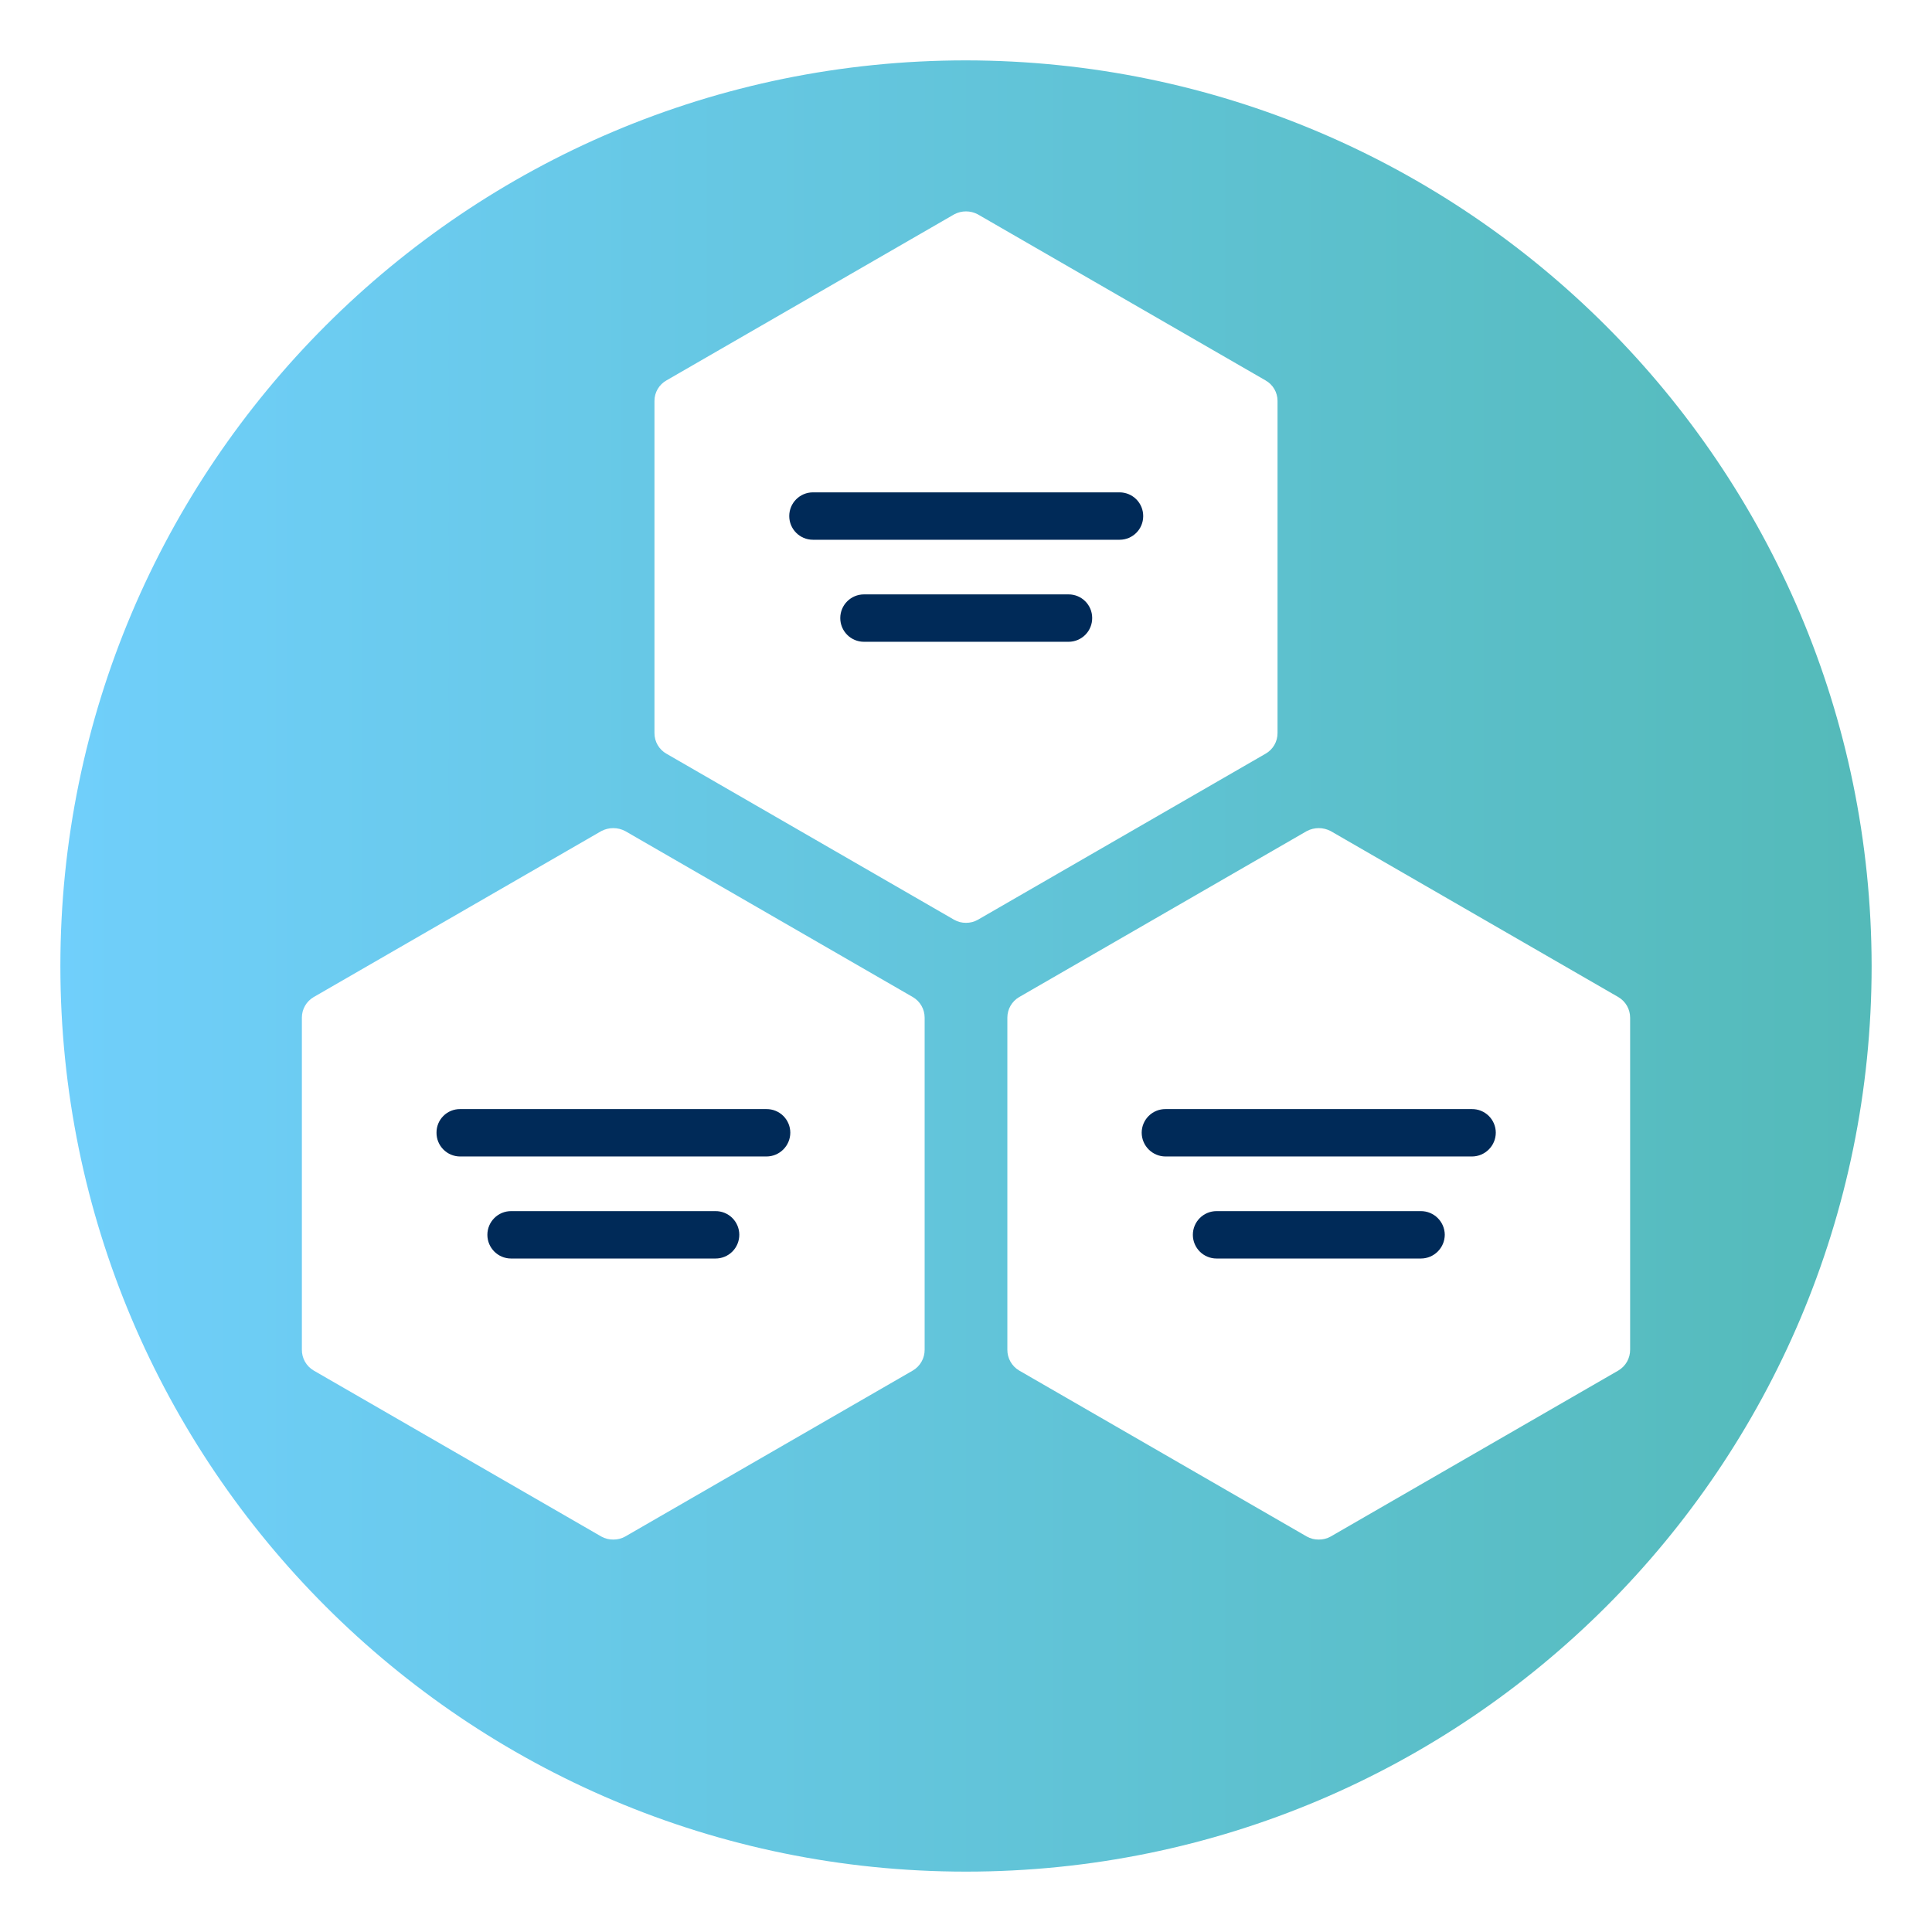
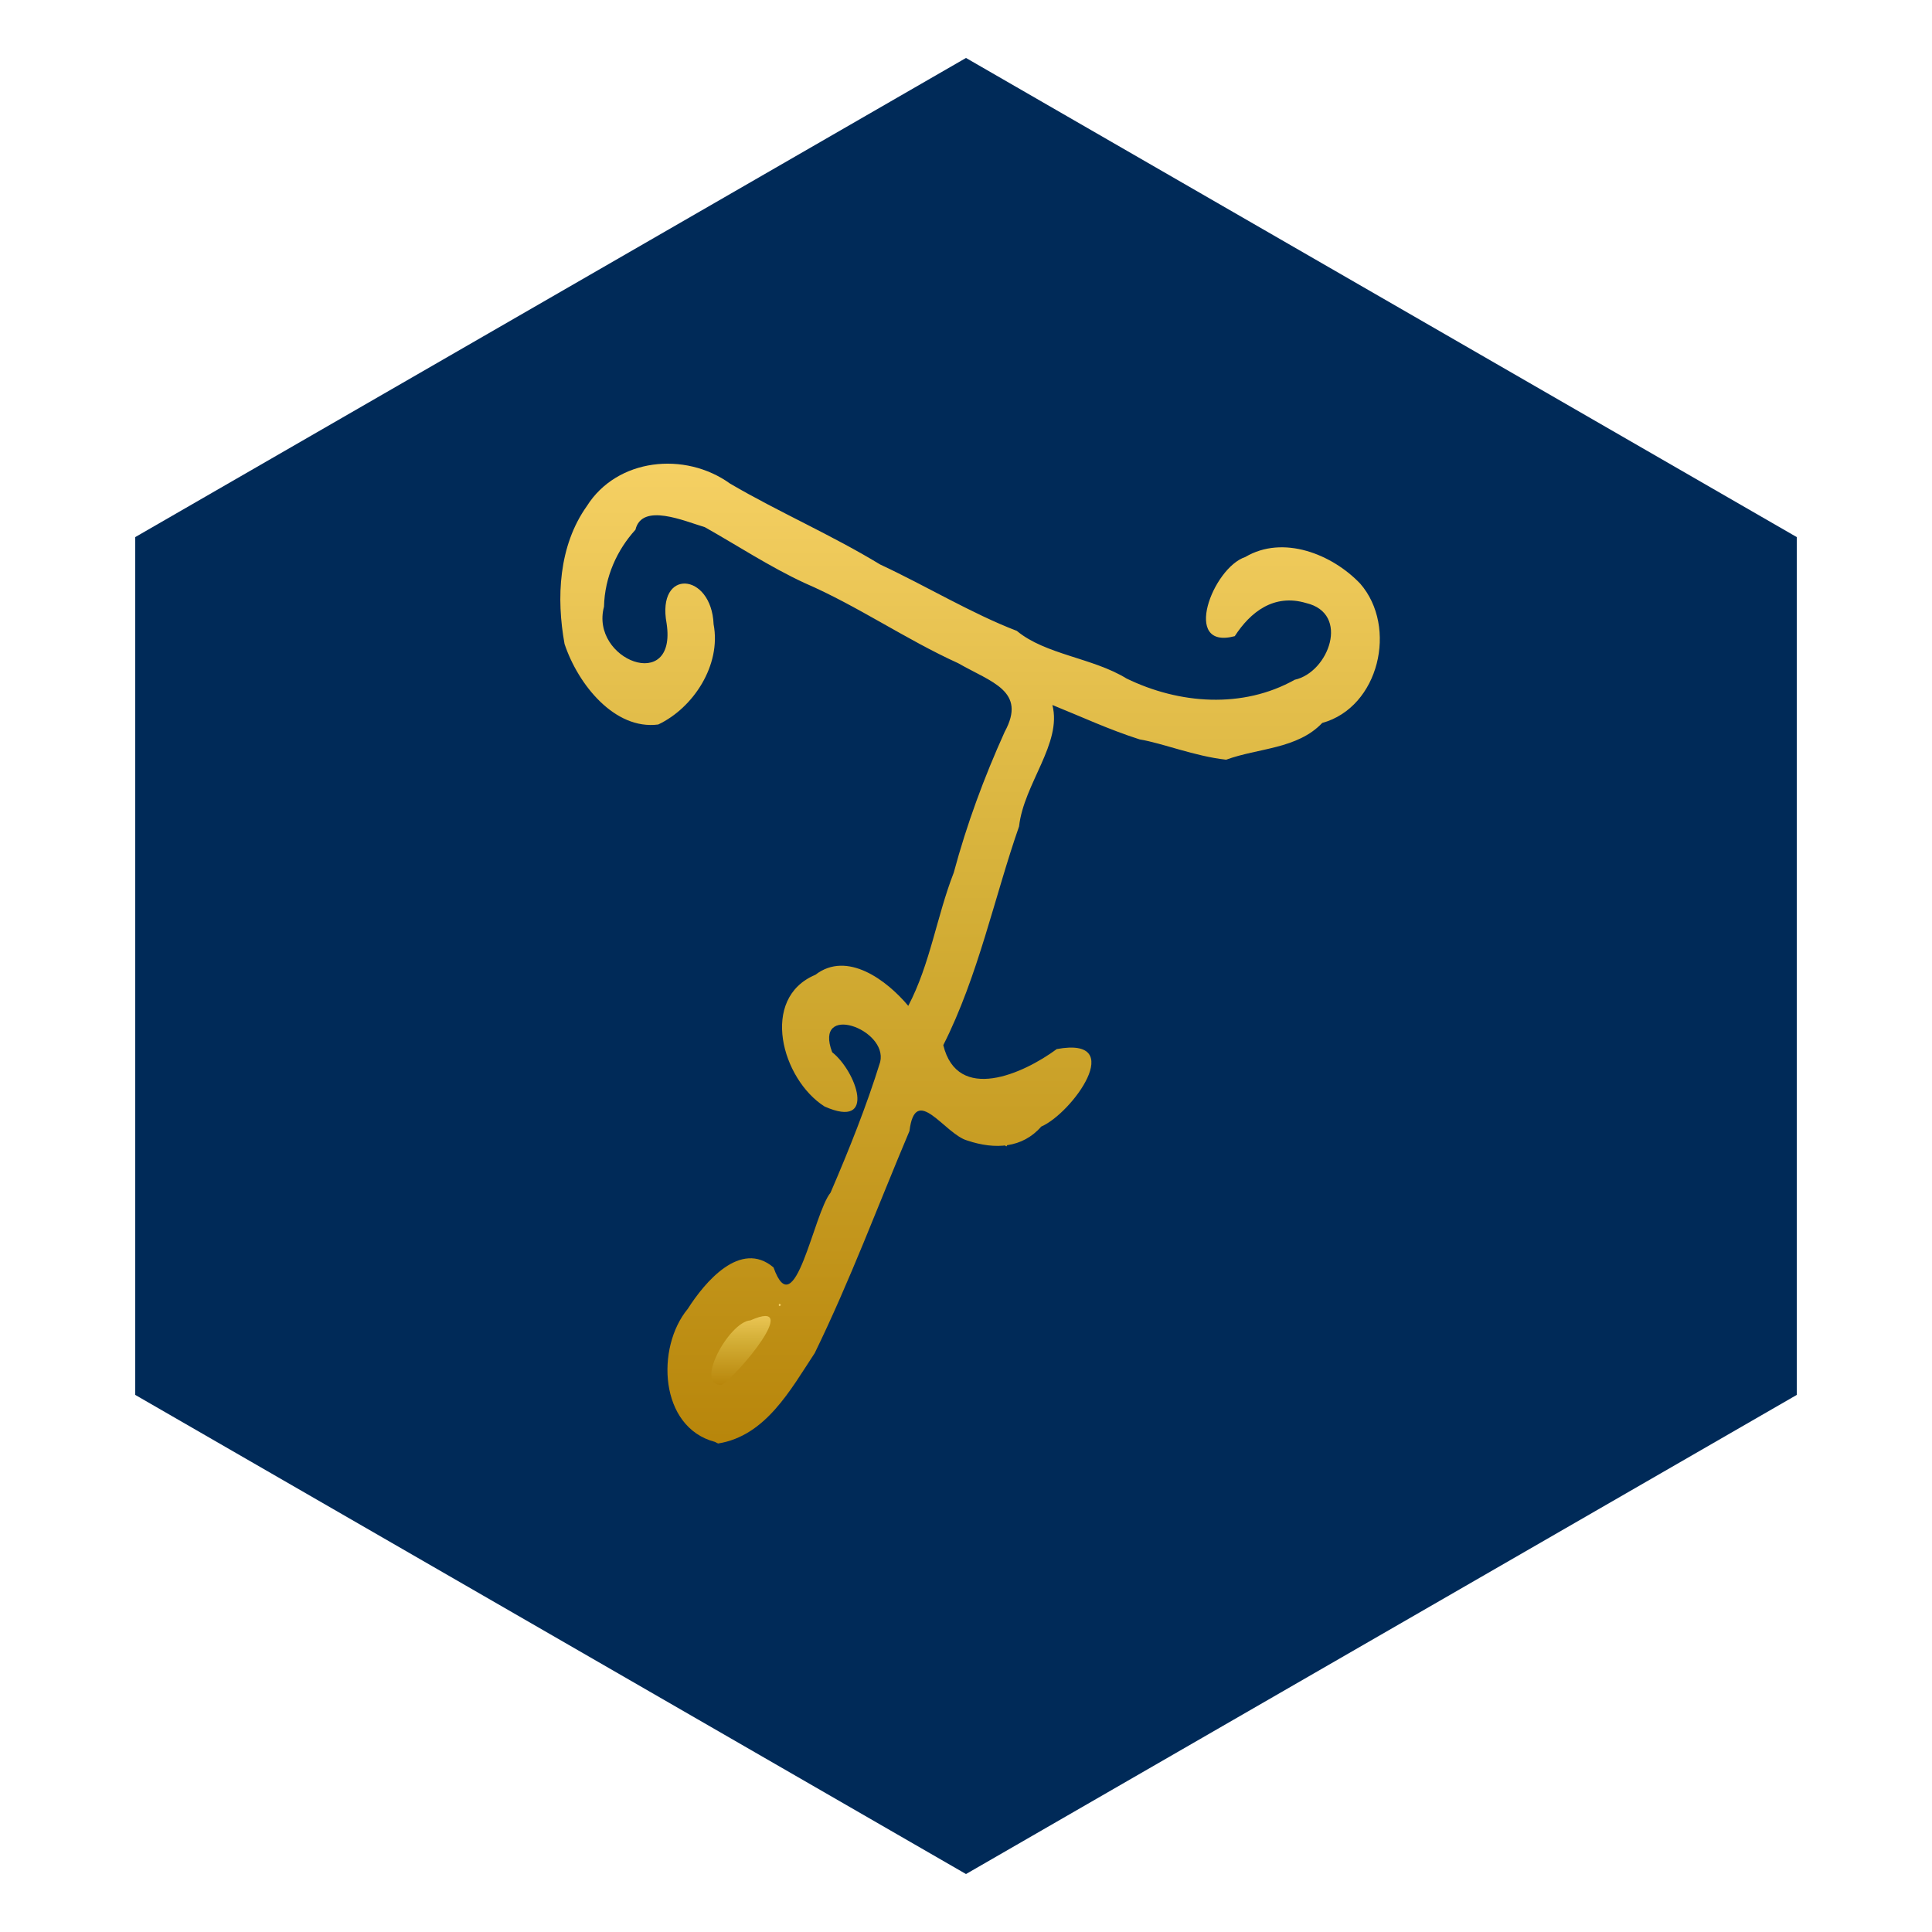
- <svg xmlns="http://www.w3.org/2000/svg" id="glyph_copy_5" viewBox="0 0 64 64" data-name="glyph copy 5">
-   <linearGradient id="linear-gradient" gradientUnits="userSpaceOnUse" x1="2" x2="62" y1="32" y2="32">
-     <stop offset="0" stop-color="#70CFFB" />
-     <stop offset="1" stop-color="#54BAB9" />
-   </linearGradient>
-   <path d="m32 2a30 30 0 1 0 30 30 30.037 30.037 0 0 0 -30-30zm-1.37 42.71a.793.793 0 0 1 -.39.69l-9.53 5.5a.782.782 0 0 1 -.39.1.792.792 0 0 1 -.4-.1l-9.53-5.5a.793.793 0 0 1 -.39-.69v-11a.789.789 0 0 1 .39-.68l9.53-5.5a.849.849 0 0 1 .79 0l9.53 5.5a.789.789 0 0 1 .39.68zm1.37-14.14a.782.782 0 0 1 -.39-.1l-9.53-5.5a.782.782 0 0 1 -.4-.69v-11a.778.778 0 0 1 .4-.68l9.53-5.5a.829.829 0 0 1 .78 0l9.53 5.5a.778.778 0 0 1 .4.68v11a.782.782 0 0 1 -.4.69l-9.53 5.5a.782.782 0 0 1 -.39.1zm21.61 14.83-9.53 5.5a.792.792 0 0 1 -.4.1.782.782 0 0 1 -.39-.1l-9.53-5.5a.793.793 0 0 1 -.39-.69v-11a.789.789 0 0 1 .39-.68l9.53-5.5a.849.849 0 0 1 .79 0l9.53 5.5a.789.789 0 0 1 .39.68v11a.793.793 0 0 1 -.39.69z" fill="url(#linear-gradient)" />
-   <path d="m47.86 40.9a.792.792 0 0 1 -.79.79h-6.77a.785.785 0 1 1 0-1.57h6.77a.79.79 0 0 1 .79.78zm1.69-3.38a.792.792 0 0 1 -.79.79h-10.15a.792.792 0 0 1 -.79-.79.783.783 0 0 1 .79-.78h10.15a.783.783 0 0 1 .79.78z" fill="#002A58" />
-   <path d="m24.49 40.9a.785.785 0 0 1 -.79.79h-6.77a.785.785 0 1 1 0-1.57h6.77a.783.783 0 0 1 .79.78zm1.69-3.38a.792.792 0 0 1 -.79.79h-10.15a.783.783 0 0 1 -.78-.79.775.775 0 0 1 .78-.78h10.15a.783.783 0 0 1 .79.78z" fill="#002A58" />
-   <path d="m36.18 20.47a.783.783 0 0 1 -.78.79h-6.78a.785.785 0 0 1 0-1.57h6.78a.781.781 0 0 1 .78.78zm1.69-3.37a.781.781 0 0 1 -.78.78h-10.16a.785.785 0 0 1 0-1.57h10.16a.783.783 0 0 1 .78.79z" fill="#002A58" />
+ <svg xmlns="http://www.w3.org/2000/svg" viewBox="0 0 100 100" width="100" height="100">
+   <defs>
+     <linearGradient id="gold" x1="0" y1="0" x2="0" y2="1">
+       <stop offset="0%" stop-color="#F5D063" />
+       <stop offset="45%" stop-color="#D4AF37" />
+       <stop offset="100%" stop-color="#B8860B" />
+     </linearGradient>
+     <clipPath id="hexClip">
+       <path d="M50 3 L93 27.8 L93 72.2 L50 97 L7 72.2 L7 27.8 Z" />
+     </clipPath>
+   </defs>
+   <path d="M50 3 L93 27.8 L93 72.2 L50 97 L7 72.2 L7 27.8 Z" fill="#002A58" />
+   <g clip-path="url(#hexClip)">
+     <g transform="translate(29 24) scale(0.8)">
+       <path d="M-707.429 182c.528-1.399.864 1.009 0 0" fill="url(#gold)" transform="translate(215.937 -4.053)scale(.26458)" />
+       <path d="M-778.336 254.528c-13.598-3.566-14.472-23.067-6.646-32.522 4.158-6.534 12.911-16.99 20.978-10.14 5.191 14.596 9.771-13.17 13.943-18.286 4.517-10.48 8.798-21.173 12.145-31.977 1.89-8.058-16.368-14.576-11.744-2.358 5.826 4.569 11.1 19.016-1.864 13.266-10.448-6.64-15.928-26.473-2.247-32.204 7.78-5.998 17.516 1.37 22.717 7.596 5.391-10.294 6.964-21.931 11.117-32.558 3.214-11.94 7.38-23.189 12.465-34.46 5.442-10-3.227-12.1-11.37-16.77-12.906-5.862-24.588-14.015-37.596-19.631-8.467-3.928-16.55-9.246-24.374-13.643-4.965-1.467-15.367-6.066-16.956.63-4.445 4.874-7.524 11.493-7.691 18.818-3.472 12.992 17.909 21.298 15.31 4.093-2.512-13.557 10.97-12.5 11.493.208 1.908 9.97-4.95 20.44-13.536 24.508-10.626 1.399-19.615-9.77-22.914-19.698-2.036-11.218-1.469-23.976 5.446-33.698 7.365-11.71 23.988-13.48 35.058-5.494 11.92 6.972 24.793 12.538 36.657 19.754 11.111 5.177 22.425 12.02 33.435 16.242 7.02 5.836 18.586 6.58 26.824 11.644 12.863 6.265 28.41 7.446 41.14.308 8.308-1.806 13.616-16.214 2.77-18.76-7.881-2.337-13.61 2.2-17.439 8.102-13.06 3.469-5.412-16.72 2.58-19.362 9.25-5.473 21.227-.7 28.11 6.53 9.19 10.572 4.625 30.21-9.297 34.053-6.1 6.41-15.684 6.115-23.506 8.99-7.758-.864-15.609-4.058-21.121-4.96-7.551-2.407-14.151-5.51-21.365-8.419 2.432 9.362-7.003 19.301-8.144 29.684-5.949 16.997-9.973 36.6-18.533 53.495 3.494 14.234 19.59 6.996 27.748.96 17.42-3.192 3.808 15.654-3.79 18.952-4.58 5.256-11.27 5.704-18.088 3.41-5.514-1.536-12.682-14.14-14.141-2.321-7.687 18.185-14.543 36.628-23.163 54.297-5.908 8.954-11.995 20.27-23.635 22.113z" fill="url(#gold)" transform="translate(215.937 -4.053)scale(.26458)" />
+       <path d="M-762.188 221.039c-.71-.997-.71.997 0 0m-14.47 19.527c3.8-2.24 19.952-21.482 6.998-15.754-5.203.318-13.896 16.11-6.998 15.754" fill="url(#gold)" transform="translate(215.937 -4.053)scale(.26458)" />
+     </g>
+   </g>
</svg>
